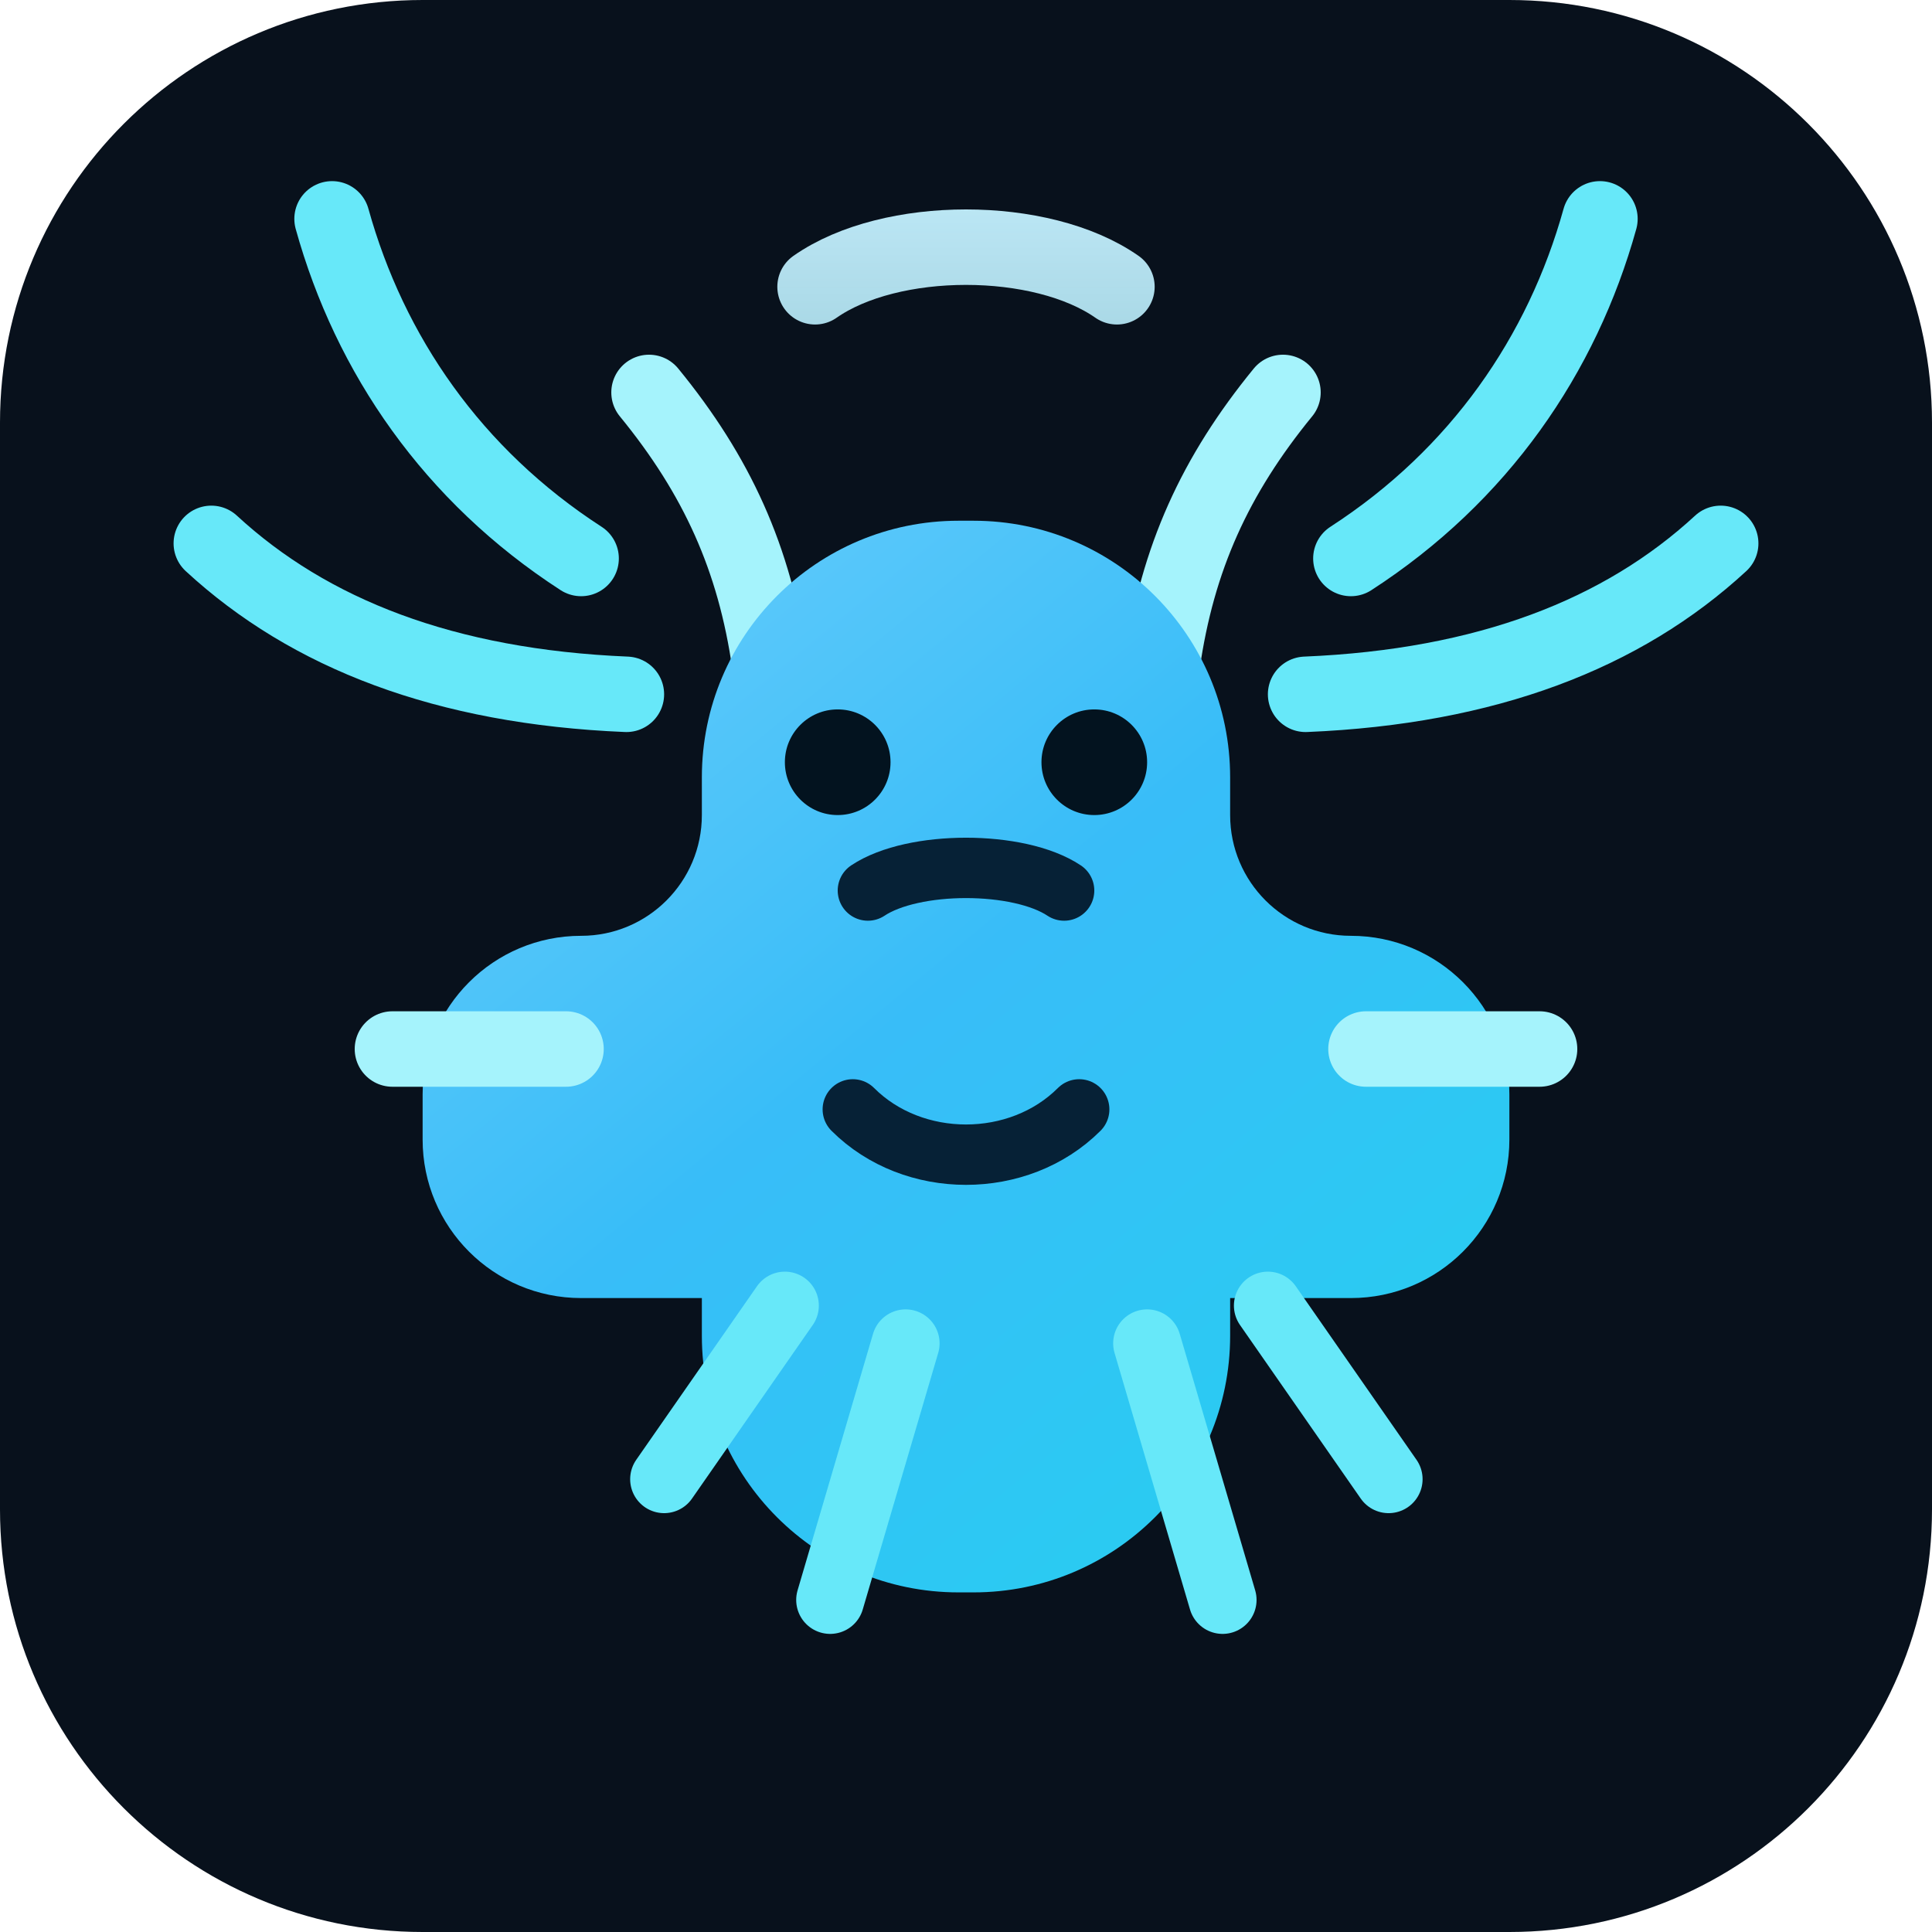
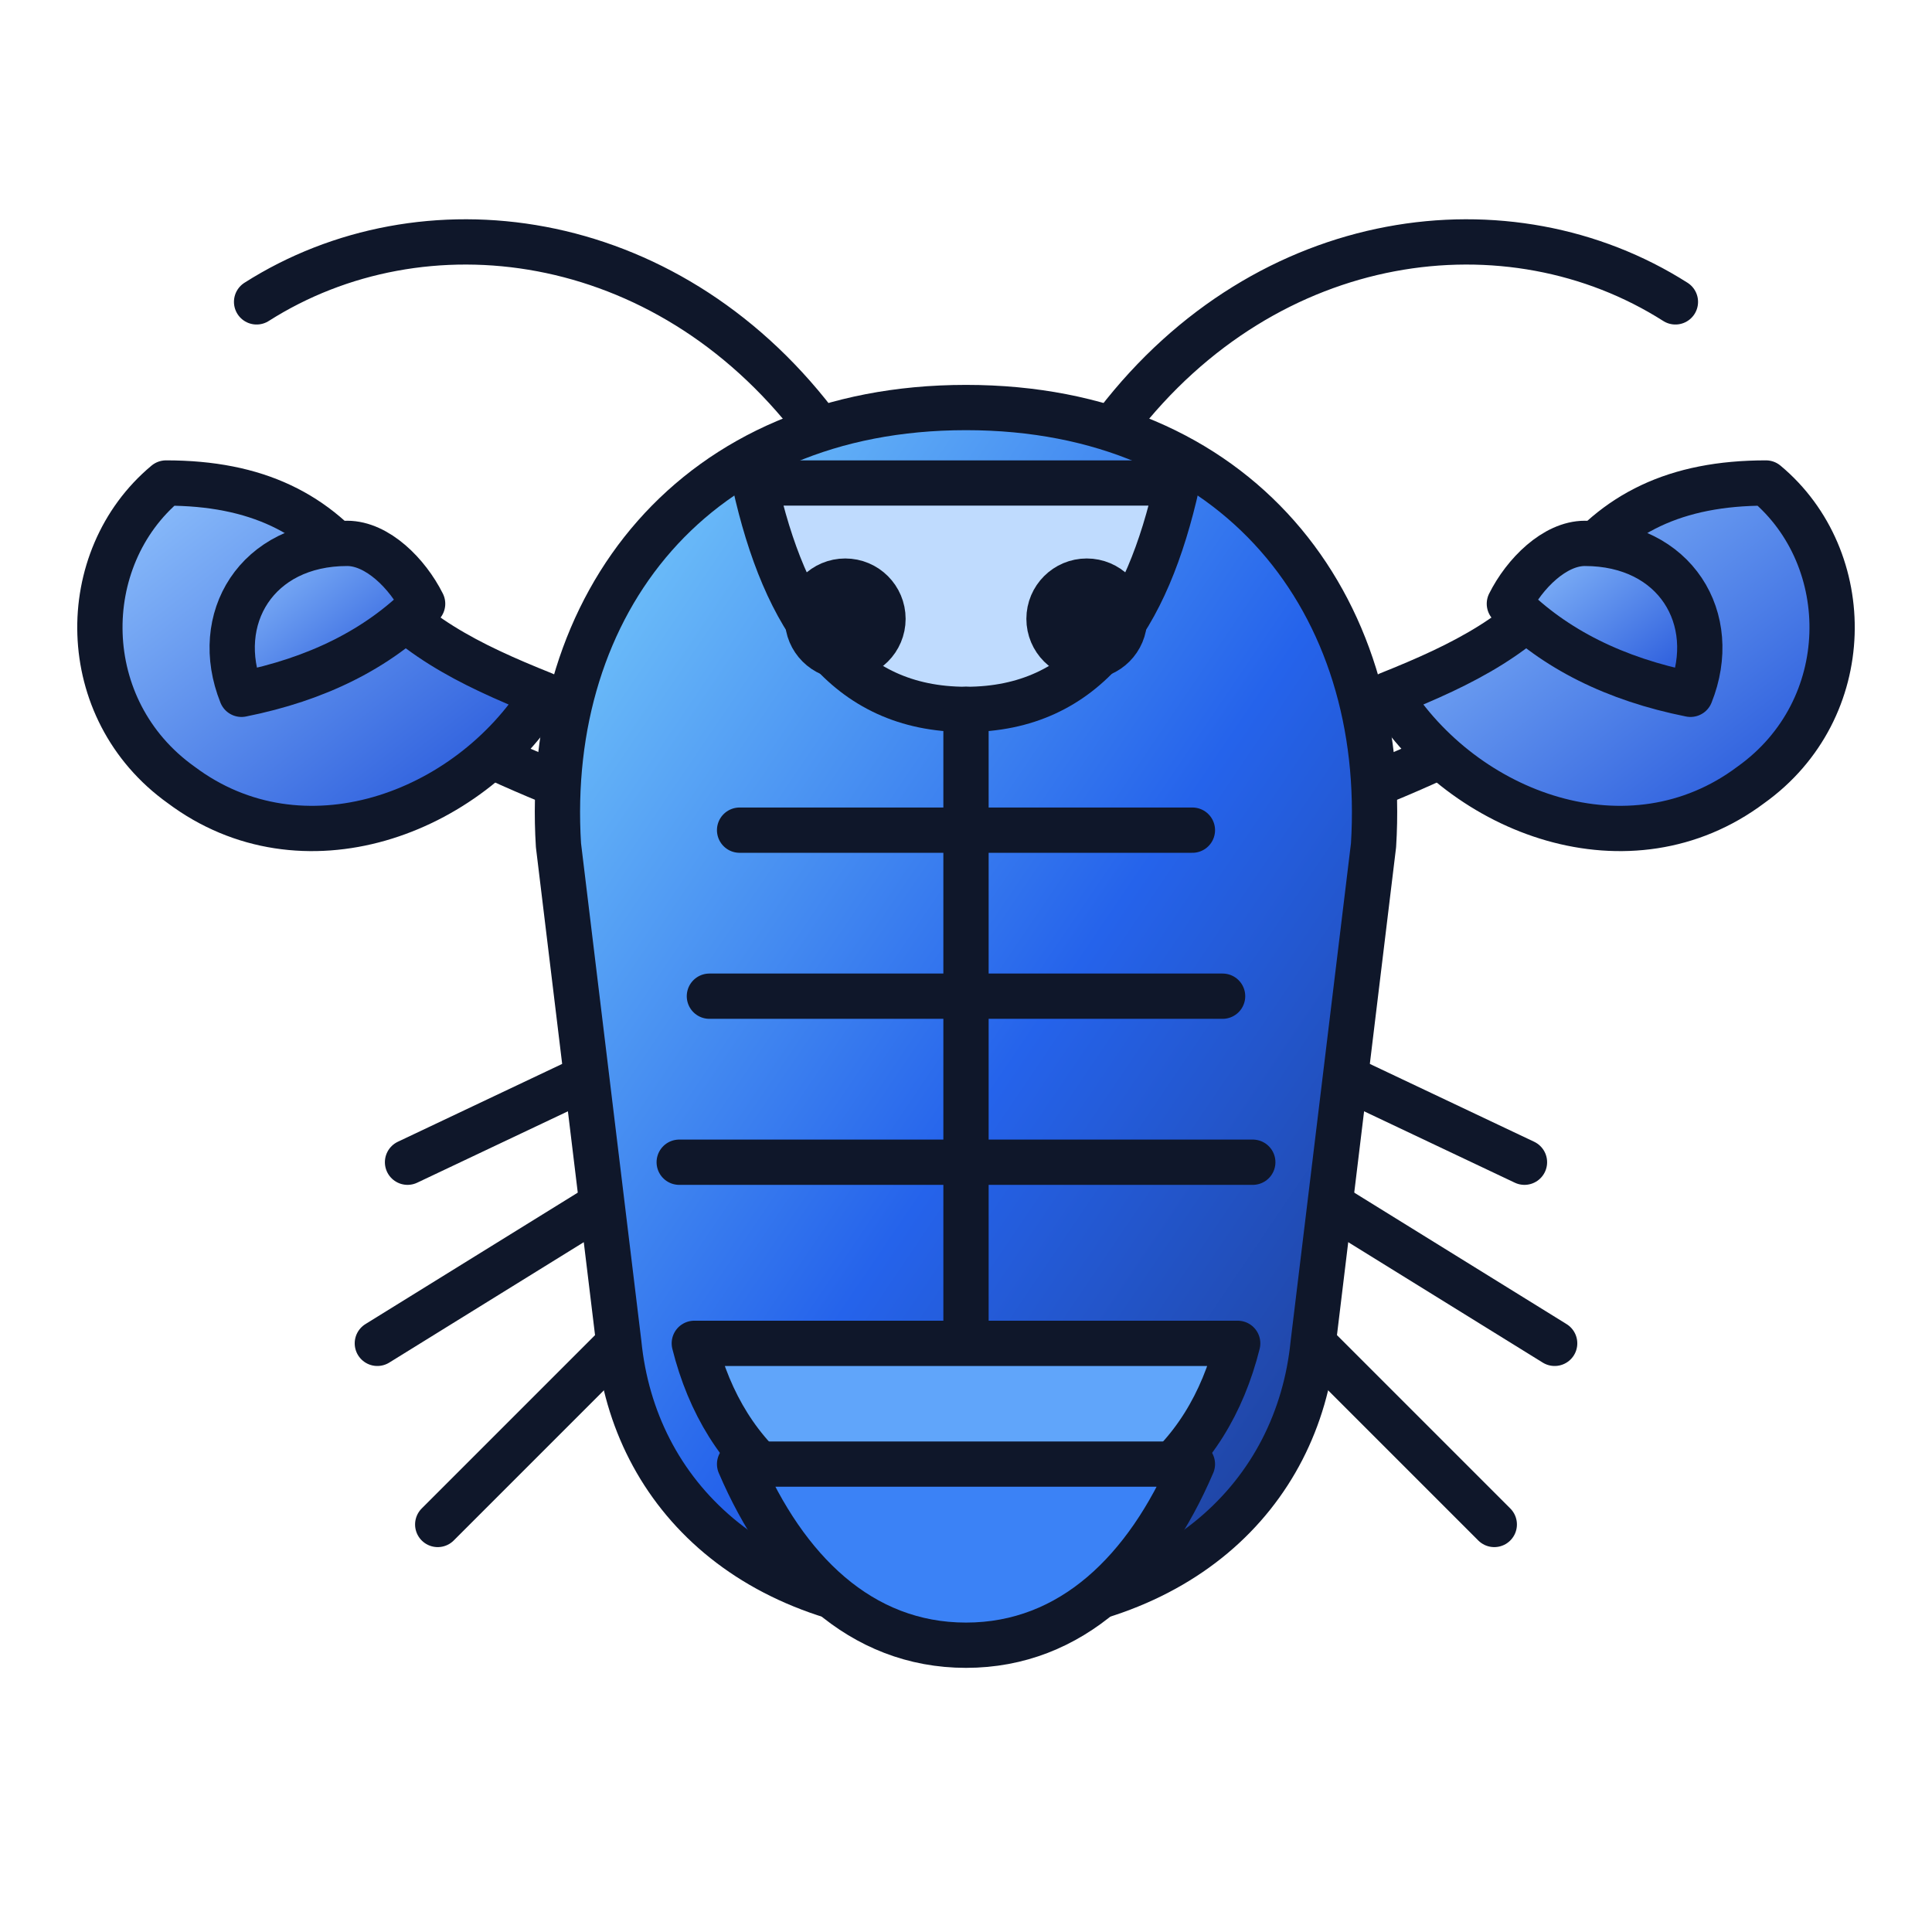
- <svg xmlns="http://www.w3.org/2000/svg" width="256" height="256" viewBox="0 0 256 256" fill="none">
+ <svg xmlns="http://www.w3.org/2000/svg" viewBox="0 0 256 256" width="256" height="256" role="img" aria-label="蓝色龙虾图标">
  <defs>
-     <linearGradient id="shell" x1="52" y1="36" x2="204" y2="220" gradientUnits="userSpaceOnUse">
-       <stop stop-color="#7DD3FC" />
-       <stop offset="0.5" stop-color="#38BDF8" />
-       <stop offset="1" stop-color="#22D3EE" />
+     <linearGradient id="shell" x1="0" y1="0" x2="1" y2="1">
+       <stop offset="0%" stop-color="#7dd3fc" />
+       <stop offset="55%" stop-color="#2563eb" />
+       <stop offset="100%" stop-color="#1e3a8a" />
    </linearGradient>
-     <linearGradient id="glow" x1="128" y1="28" x2="128" y2="228" gradientUnits="userSpaceOnUse">
-       <stop stop-color="#C4F1FF" stop-opacity="0.95" />
-       <stop offset="1" stop-color="#67E8F9" stop-opacity="0.2" />
+     <linearGradient id="claw" x1="0" y1="0" x2="1" y2="1">
+       <stop offset="0%" stop-color="#93c5fd" />
+       <stop offset="100%" stop-color="#1d4ed8" />
    </linearGradient>
  </defs>
-   <rect width="256" height="256" rx="56" fill="#08111C" />
-   <path d="M77 74C60 63 49 47 44 29M83 92C59 91 41 84 28 72M179 74C196 63 207 47 212 29M173 92C197 91 215 84 228 72" stroke="#67E8F9" stroke-width="10" stroke-linecap="round" />
-   <path d="M86 52C95 63 100 74 102 88M170 52C161 63 156 74 154 88" stroke="#A5F3FC" stroke-width="10" stroke-linecap="round" />
-   <path d="M93 103C93 84.222 108.222 69 127 69H129C147.778 69 163 84.222 163 103V108C163 116.837 170.163 124 179 124C190.598 124 200 133.402 200 145V151C200 162.598 190.598 172 179 172H163V177C163 195.778 147.778 211 129 211H127C108.222 211 93 195.778 93 177V172H77C65.402 172 56 162.598 56 151V145C56 133.402 65.402 124 77 124C85.837 124 93 116.837 93 108V103Z" fill="url(#shell)" />
-   <path d="M115 118C121 114 135 114 141 118M113 147C121 155 135 155 143 147" stroke="#062136" stroke-width="8" stroke-linecap="round" />
-   <circle cx="111" cy="101" r="7" fill="#03131F" />
-   <circle cx="145" cy="101" r="7" fill="#03131F" />
-   <path d="M104 173L88 196M120 178L110 212M152 178L162 212M168 173L184 196" stroke="#67E8F9" stroke-width="9" stroke-linecap="round" />
-   <path d="M75 139H52M181 139H204" stroke="#A5F3FC" stroke-width="10" stroke-linecap="round" />
-   <path d="M108 38C118 31 138 31 148 38" stroke="url(#glow)" stroke-width="10" stroke-linecap="round" />
+   <g fill="none" stroke="#0f172a" stroke-width="6" stroke-linecap="round" stroke-linejoin="round">
+     <path d="M108 56 C88 30, 56 26, 34 40" />
+     <path d="M148 56 C168 30, 200 26, 222 40" />
+     <path d="M92 136 L54 154" />
+     <path d="M92 152 L50 178" />
+     <path d="M92 168 L58 202" />
+     <path d="M164 136 L202 154" />
+     <path d="M164 152 L206 178" />
+     <path d="M164 168 L198 202" />
+     <path d="M98 112 C76 106, 58 98, 40 86" />
+     <path d="M158 112 C180 106, 198 98, 216 86" />
+     <path fill="url(#claw)" d="M22 64 C10 74, 10 94, 24 104 C40 116, 62 108, 72 92 C62 88, 54 84, 48 76 C42 68, 34 64, 22 64 Z" />
+     <path fill="url(#claw)" d="M46 72 C34 72, 28 82, 32 92 C42 90, 50 86, 56 80 C54 76, 50 72, 46 72 Z" />
+     <path fill="url(#claw)" d="M234 64 C246 74, 246 94, 232 104 C216 116, 194 108, 184 92 C194 88, 202 84, 208 76 C214 68, 222 64, 234 64 Z" />
+     <path fill="url(#claw)" d="M210 72 C222 72, 228 82, 224 92 C214 90, 206 86, 200 80 C202 76, 206 72, 210 72 Z" />
+     <path fill="url(#shell)" d="M128 54 C92 54, 72 80, 74 112 L82 178 C84 198, 100 214, 128 214 C156 214, 172 198, 174 178 L182 112 C184 80, 164 54, 128 54 Z" />
+     <path fill="#60a5fa" d="M92 178 H164 C160 194, 148 204, 128 204 C108 204, 96 194, 92 178 Z" />
+     <path fill="#3b82f6" d="M98 194 H158 C152 208, 142 218, 128 218 C114 218, 104 208, 98 194 Z" />
+     <path fill="#bfdbfe" d="M100 64 H156 C152 82, 144 94, 128 94 C112 94, 104 82, 100 64 Z" />
+     <circle cx="112" cy="82" r="5" fill="#0f172a" />
+     <circle cx="144" cy="82" r="5" fill="#0f172a" />
+     <path d="M128 94 V176" />
+     <path d="M98 110 H158" />
+     <path d="M94 132 H162" />
+     <path d="M90 154 H166" />
+   </g>
</svg>
